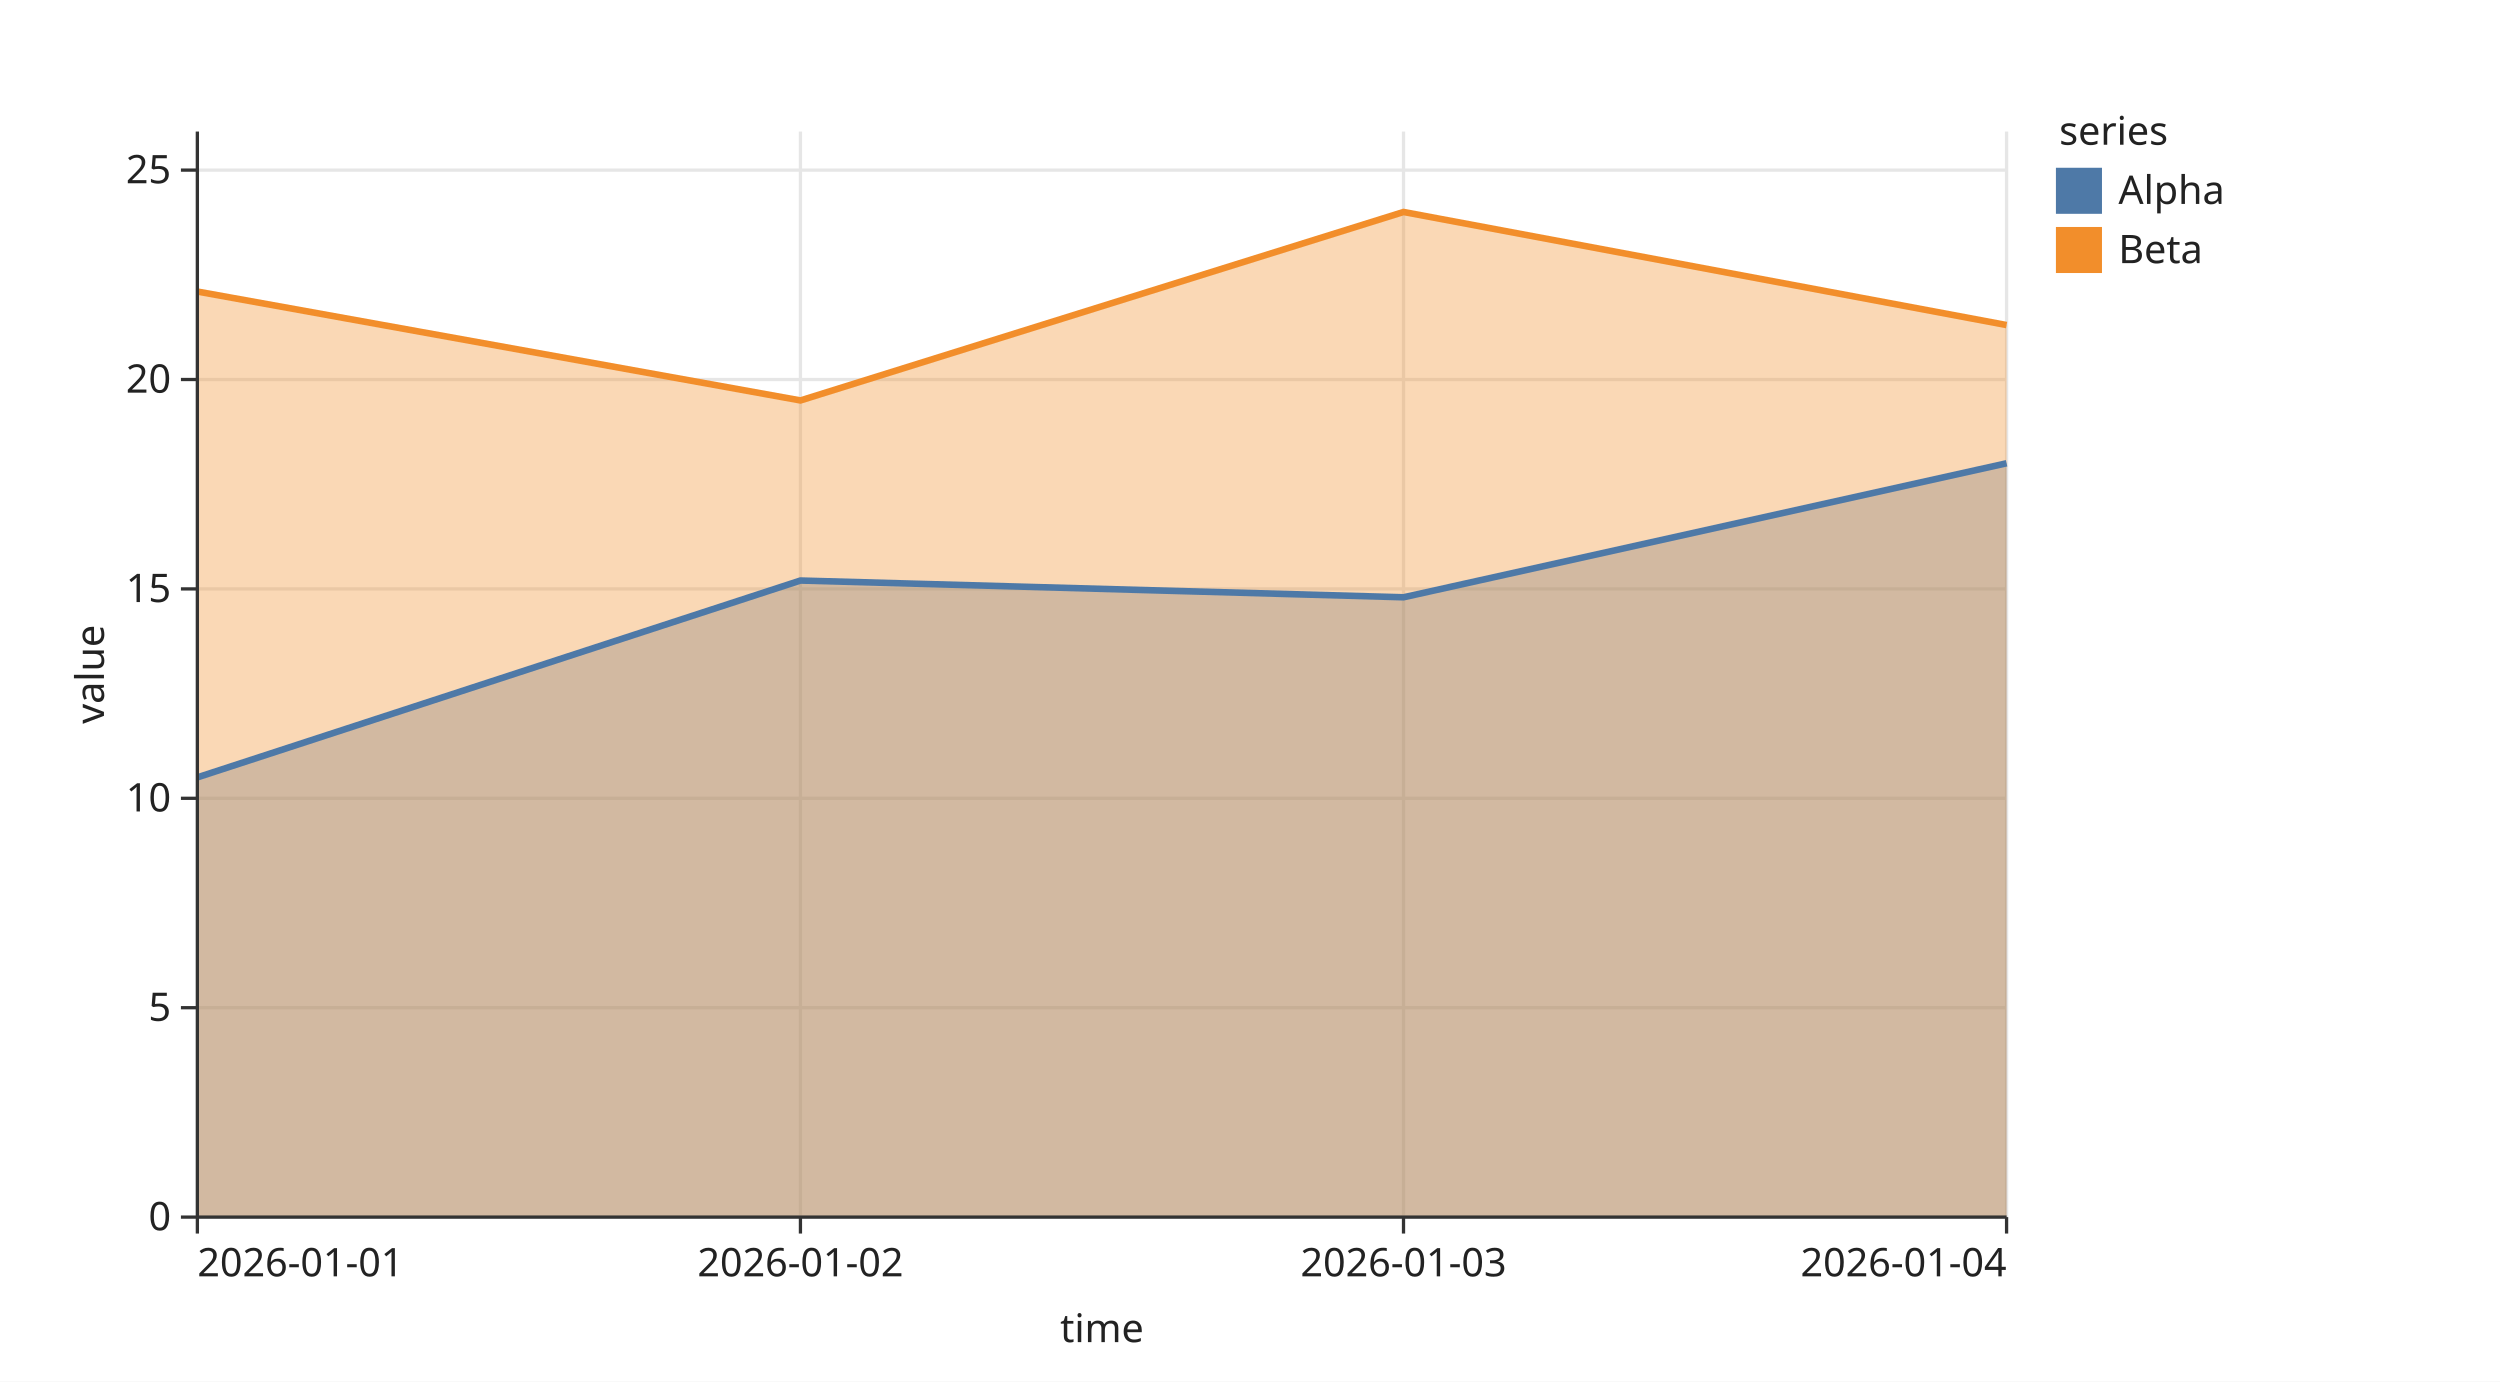
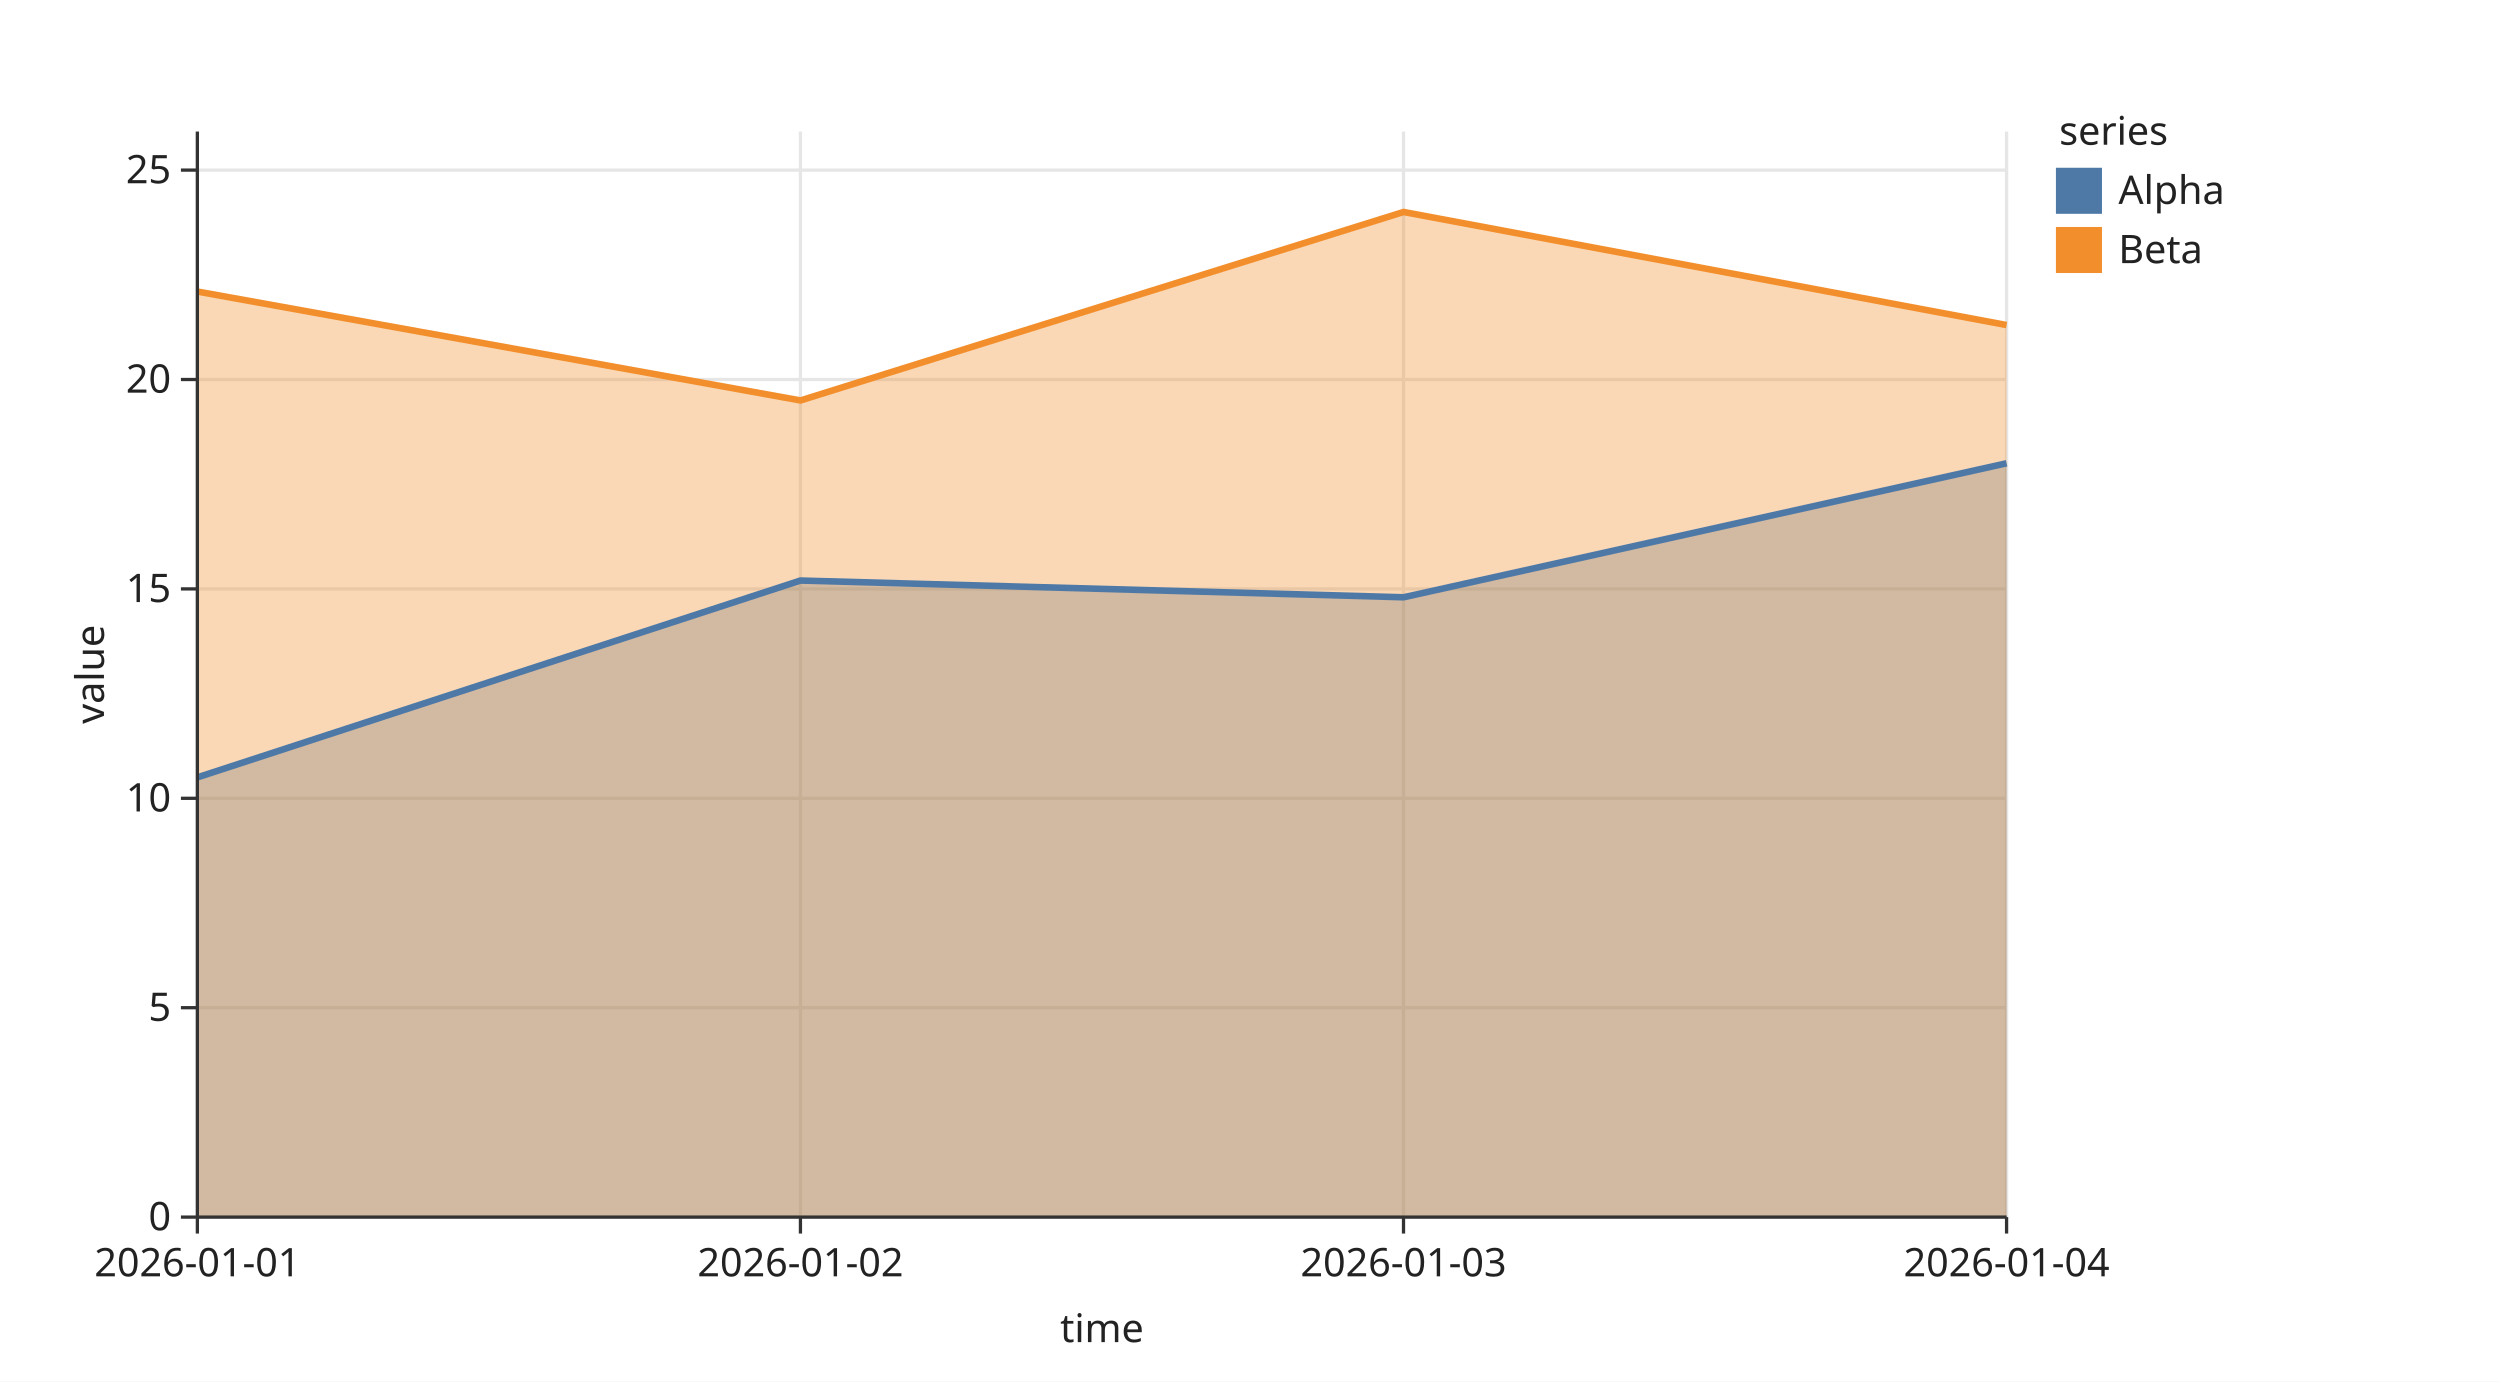
<svg xmlns="http://www.w3.org/2000/svg" width="760" height="420" viewBox="0 0 760 420" role="img">
  <rect class="algraf-background" x="0" y="0" width="760" height="420" fill="#ffffff" />
  <rect class="algraf-plot-area" x="60" y="40" width="550" height="330" fill="#ffffff" />
  <g class="algraf-grid">
    <line x1="60" y1="40" x2="60" y2="370" stroke="#e6e6e6" stroke-width="1" />
    <line x1="243.333" y1="40" x2="243.333" y2="370" stroke="#e6e6e6" stroke-width="1" />
    <line x1="426.667" y1="40" x2="426.667" y2="370" stroke="#e6e6e6" stroke-width="1" />
    <line x1="610" y1="40" x2="610" y2="370" stroke="#e6e6e6" stroke-width="1" />
    <line x1="60" y1="370" x2="610" y2="370" stroke="#e6e6e6" stroke-width="1" />
    <line x1="60" y1="306.343" x2="610" y2="306.343" stroke="#e6e6e6" stroke-width="1" />
    <line x1="60" y1="242.685" x2="610" y2="242.685" stroke="#e6e6e6" stroke-width="1" />
    <line x1="60" y1="179.028" x2="610" y2="179.028" stroke="#e6e6e6" stroke-width="1" />
    <line x1="60" y1="115.37" x2="610" y2="115.37" stroke="#e6e6e6" stroke-width="1" />
    <line x1="60" y1="51.713" x2="610" y2="51.713" stroke="#e6e6e6" stroke-width="1" />
  </g>
  <g class="algraf-layer algraf-geom-area">
    <path d="M60 236.319 L243.333 176.481 L426.667 181.574 L610 140.833 L610 370 L60 370 Z" fill="#4E79A7" opacity="0.35" />
    <path d="M60 88.634 L243.333 121.736 L426.667 64.444 L610 98.819 L610 370 L60 370 Z" fill="#F28E2B" opacity="0.35" />
  </g>
  <g class="algraf-layer algraf-geom-line">
    <path d="M60 236.319 L243.333 176.481 L426.667 181.574 L610 140.833" fill="none" stroke="#4E79A7" stroke-width="2" opacity="1" />
    <path d="M60 88.634 L243.333 121.736 L426.667 64.444 L610 98.819" fill="none" stroke="#F28E2B" stroke-width="2" opacity="1" />
  </g>
  <g class="algraf-axes">
    <line x1="60" y1="370" x2="610" y2="370" stroke="#333333" stroke-width="1" />
    <line x1="60" y1="370" x2="60" y2="375" stroke="#333333" stroke-width="1" />
-     <text x="60" y="388" text-anchor="start" font-family="system-ui, sans-serif" font-size="12" fill="#222222">2026-01-01</text>
+     <text x="60" y="388" text-anchor="middle" font-family="system-ui, sans-serif" font-size="12" fill="#222222">2026-01-01</text>
    <line x1="243.333" y1="370" x2="243.333" y2="375" stroke="#333333" stroke-width="1" />
    <text x="243.333" y="388" text-anchor="middle" font-family="system-ui, sans-serif" font-size="12" fill="#222222">2026-01-02</text>
    <line x1="426.667" y1="370" x2="426.667" y2="375" stroke="#333333" stroke-width="1" />
    <text x="426.667" y="388" text-anchor="middle" font-family="system-ui, sans-serif" font-size="12" fill="#222222">2026-01-03</text>
    <line x1="610" y1="370" x2="610" y2="375" stroke="#333333" stroke-width="1" />
-     <text x="610" y="388" text-anchor="end" font-family="system-ui, sans-serif" font-size="12" fill="#222222">2026-01-04</text>
+     <text x="610" y="388" text-anchor="middle" font-family="system-ui, sans-serif" font-size="12" fill="#222222">2026-01-04</text>
    <text x="335" y="408" text-anchor="middle" font-family="system-ui, sans-serif" font-size="12" fill="#222222">time</text>
    <line x1="60" y1="40" x2="60" y2="370" stroke="#333333" stroke-width="1" />
    <line x1="55" y1="370" x2="60" y2="370" stroke="#333333" stroke-width="1" />
    <text x="52" y="374" text-anchor="end" font-family="system-ui, sans-serif" font-size="12" fill="#222222">0</text>
    <line x1="55" y1="306.343" x2="60" y2="306.343" stroke="#333333" stroke-width="1" />
    <text x="52" y="310.343" text-anchor="end" font-family="system-ui, sans-serif" font-size="12" fill="#222222">5</text>
    <line x1="55" y1="242.685" x2="60" y2="242.685" stroke="#333333" stroke-width="1" />
    <text x="52" y="246.685" text-anchor="end" font-family="system-ui, sans-serif" font-size="12" fill="#222222">10</text>
    <line x1="55" y1="179.028" x2="60" y2="179.028" stroke="#333333" stroke-width="1" />
    <text x="52" y="183.028" text-anchor="end" font-family="system-ui, sans-serif" font-size="12" fill="#222222">15</text>
    <line x1="55" y1="115.37" x2="60" y2="115.37" stroke="#333333" stroke-width="1" />
    <text x="52" y="119.37" text-anchor="end" font-family="system-ui, sans-serif" font-size="12" fill="#222222">20</text>
    <line x1="55" y1="51.713" x2="60" y2="51.713" stroke="#333333" stroke-width="1" />
    <text x="52" y="55.713" text-anchor="end" font-family="system-ui, sans-serif" font-size="12" fill="#222222">25</text>
    <text x="31.6" y="205" text-anchor="middle" transform="rotate(-90 31.6 205)" font-family="system-ui, sans-serif" font-size="12" fill="#222222">value</text>
  </g>
  <g class="algraf-legends">
    <text x="626" y="44" text-anchor="start" font-family="system-ui, sans-serif" font-size="12" fill="#222222">series</text>
    <rect x="626" y="52" width="12" height="12" fill="#4E79A7" stroke="#4E79A7" stroke-width="2" />
    <text x="644" y="62" text-anchor="start" font-family="system-ui, sans-serif" font-size="12" fill="#222222">Alpha</text>
    <rect x="626" y="70" width="12" height="12" fill="#F28E2B" stroke="#F28E2B" stroke-width="2" />
    <text x="644" y="80" text-anchor="start" font-family="system-ui, sans-serif" font-size="12" fill="#222222">Beta</text>
  </g>
</svg>
